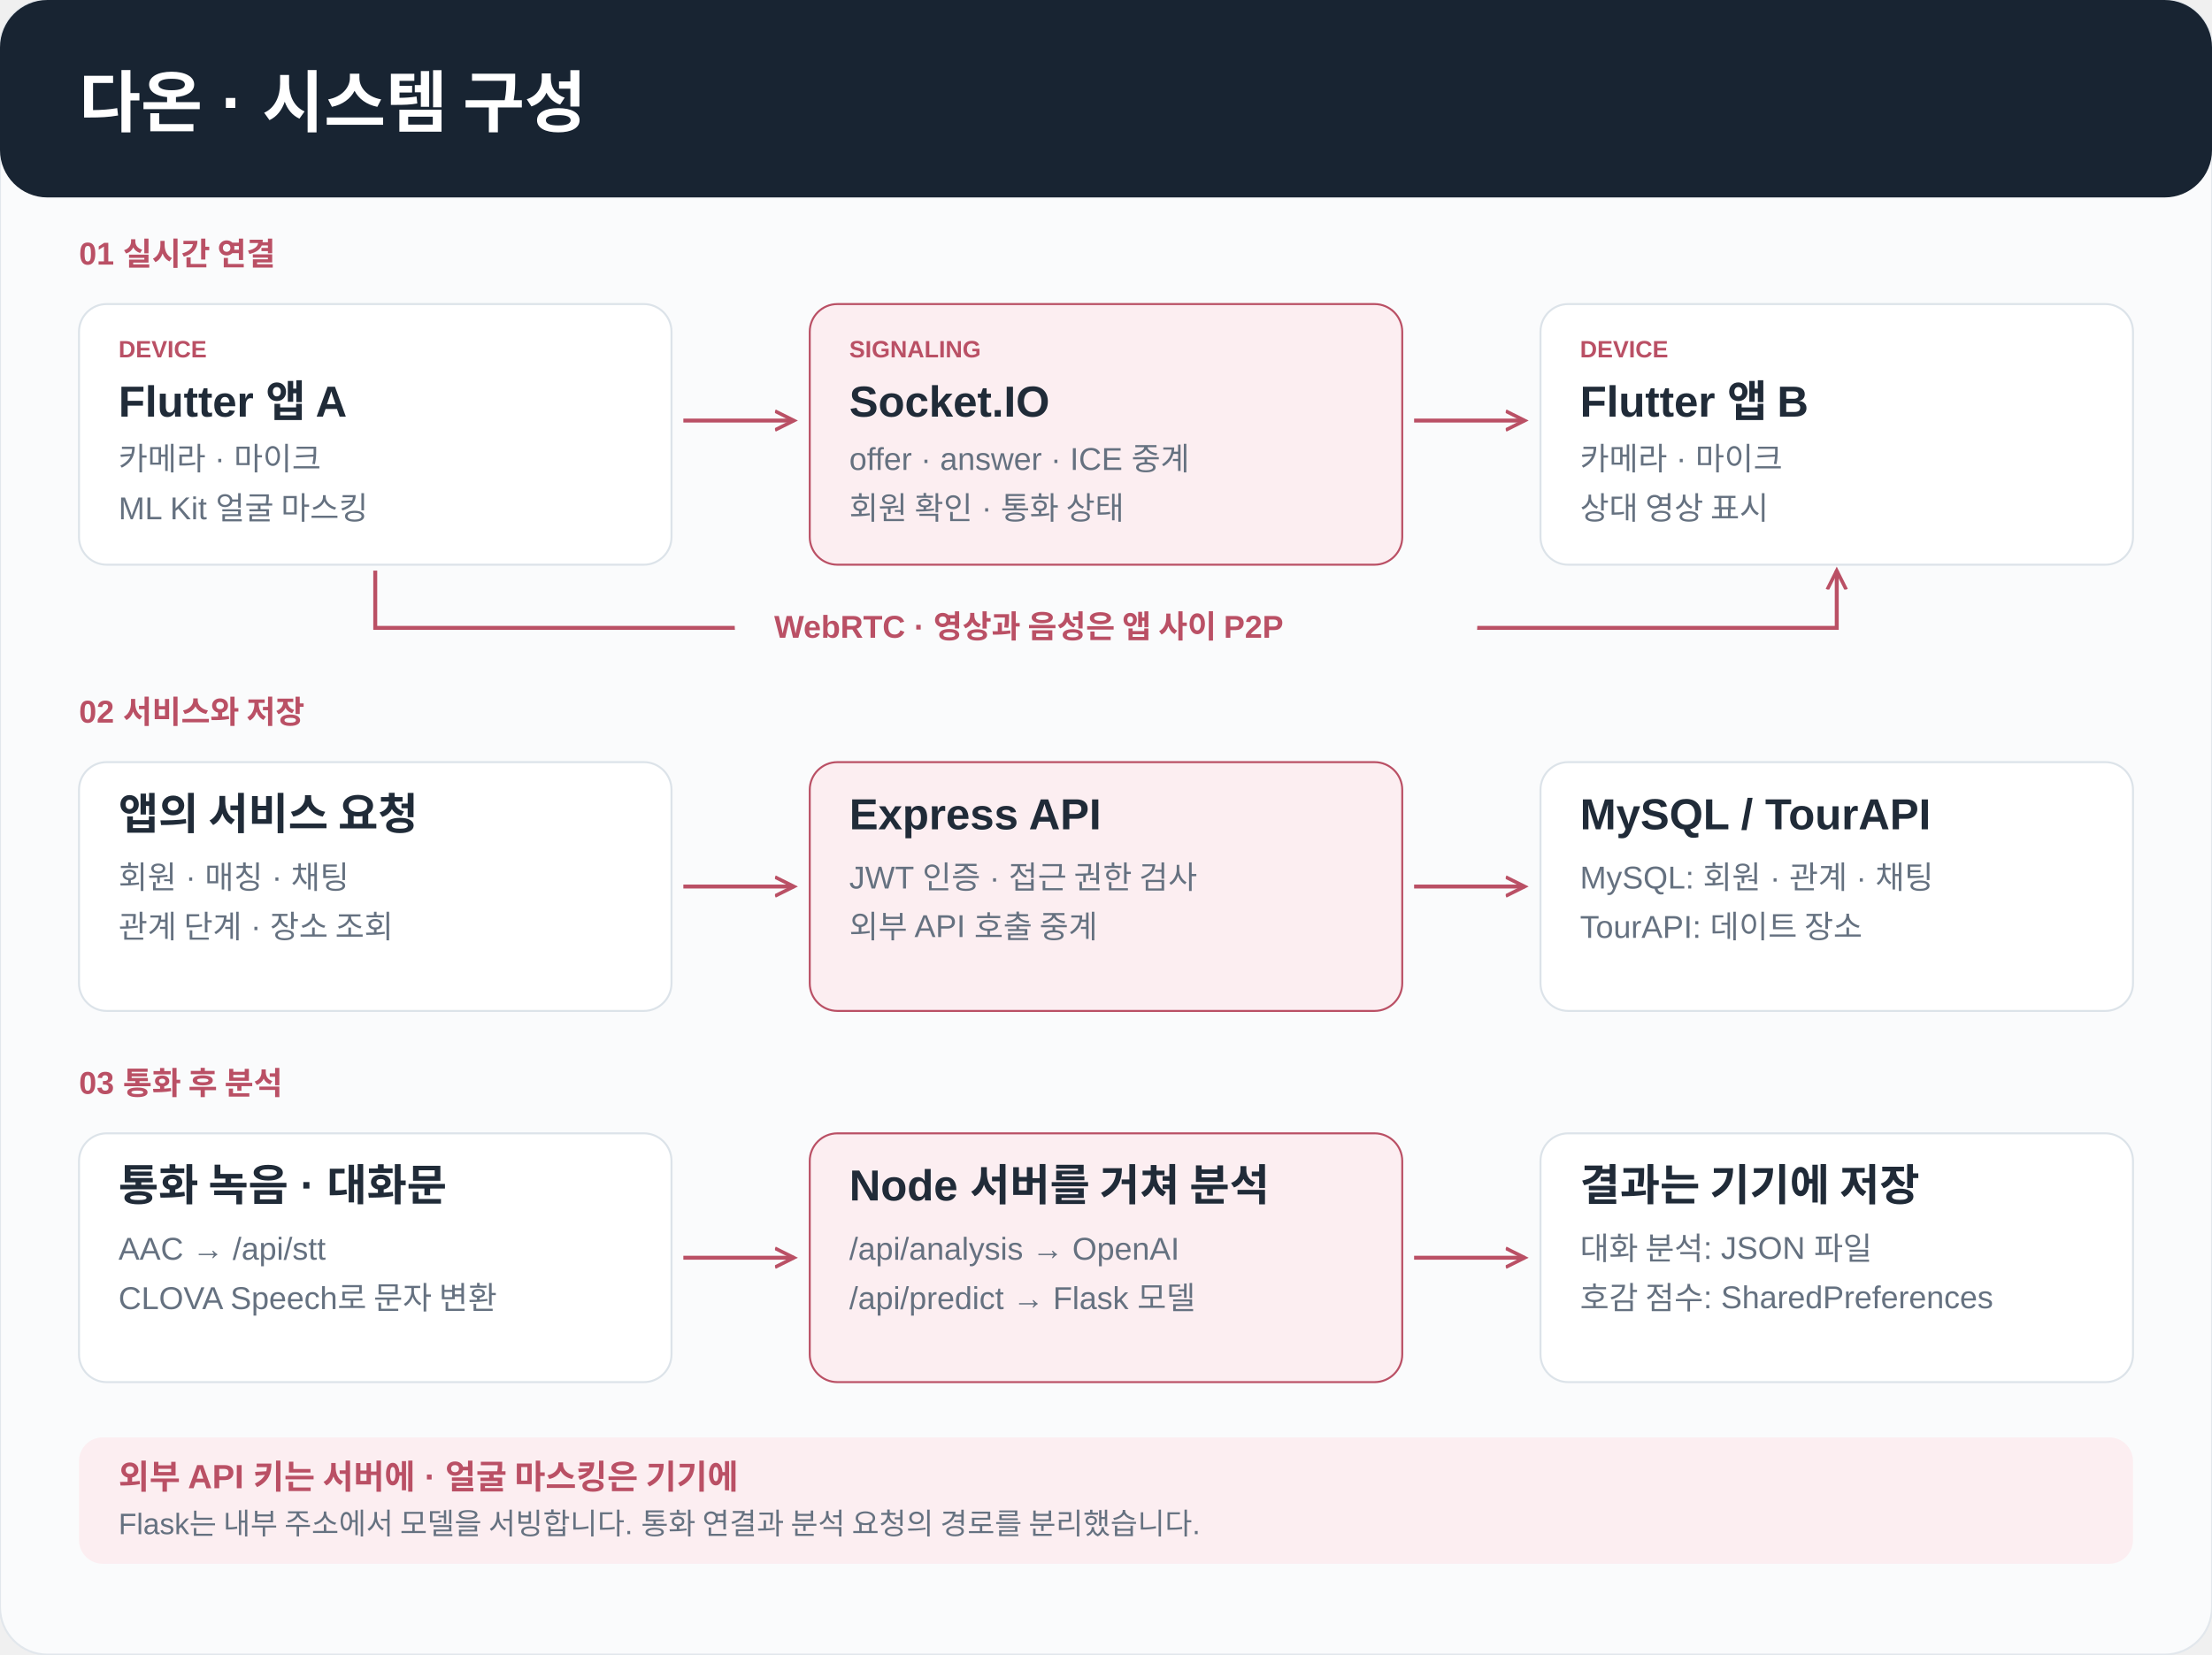
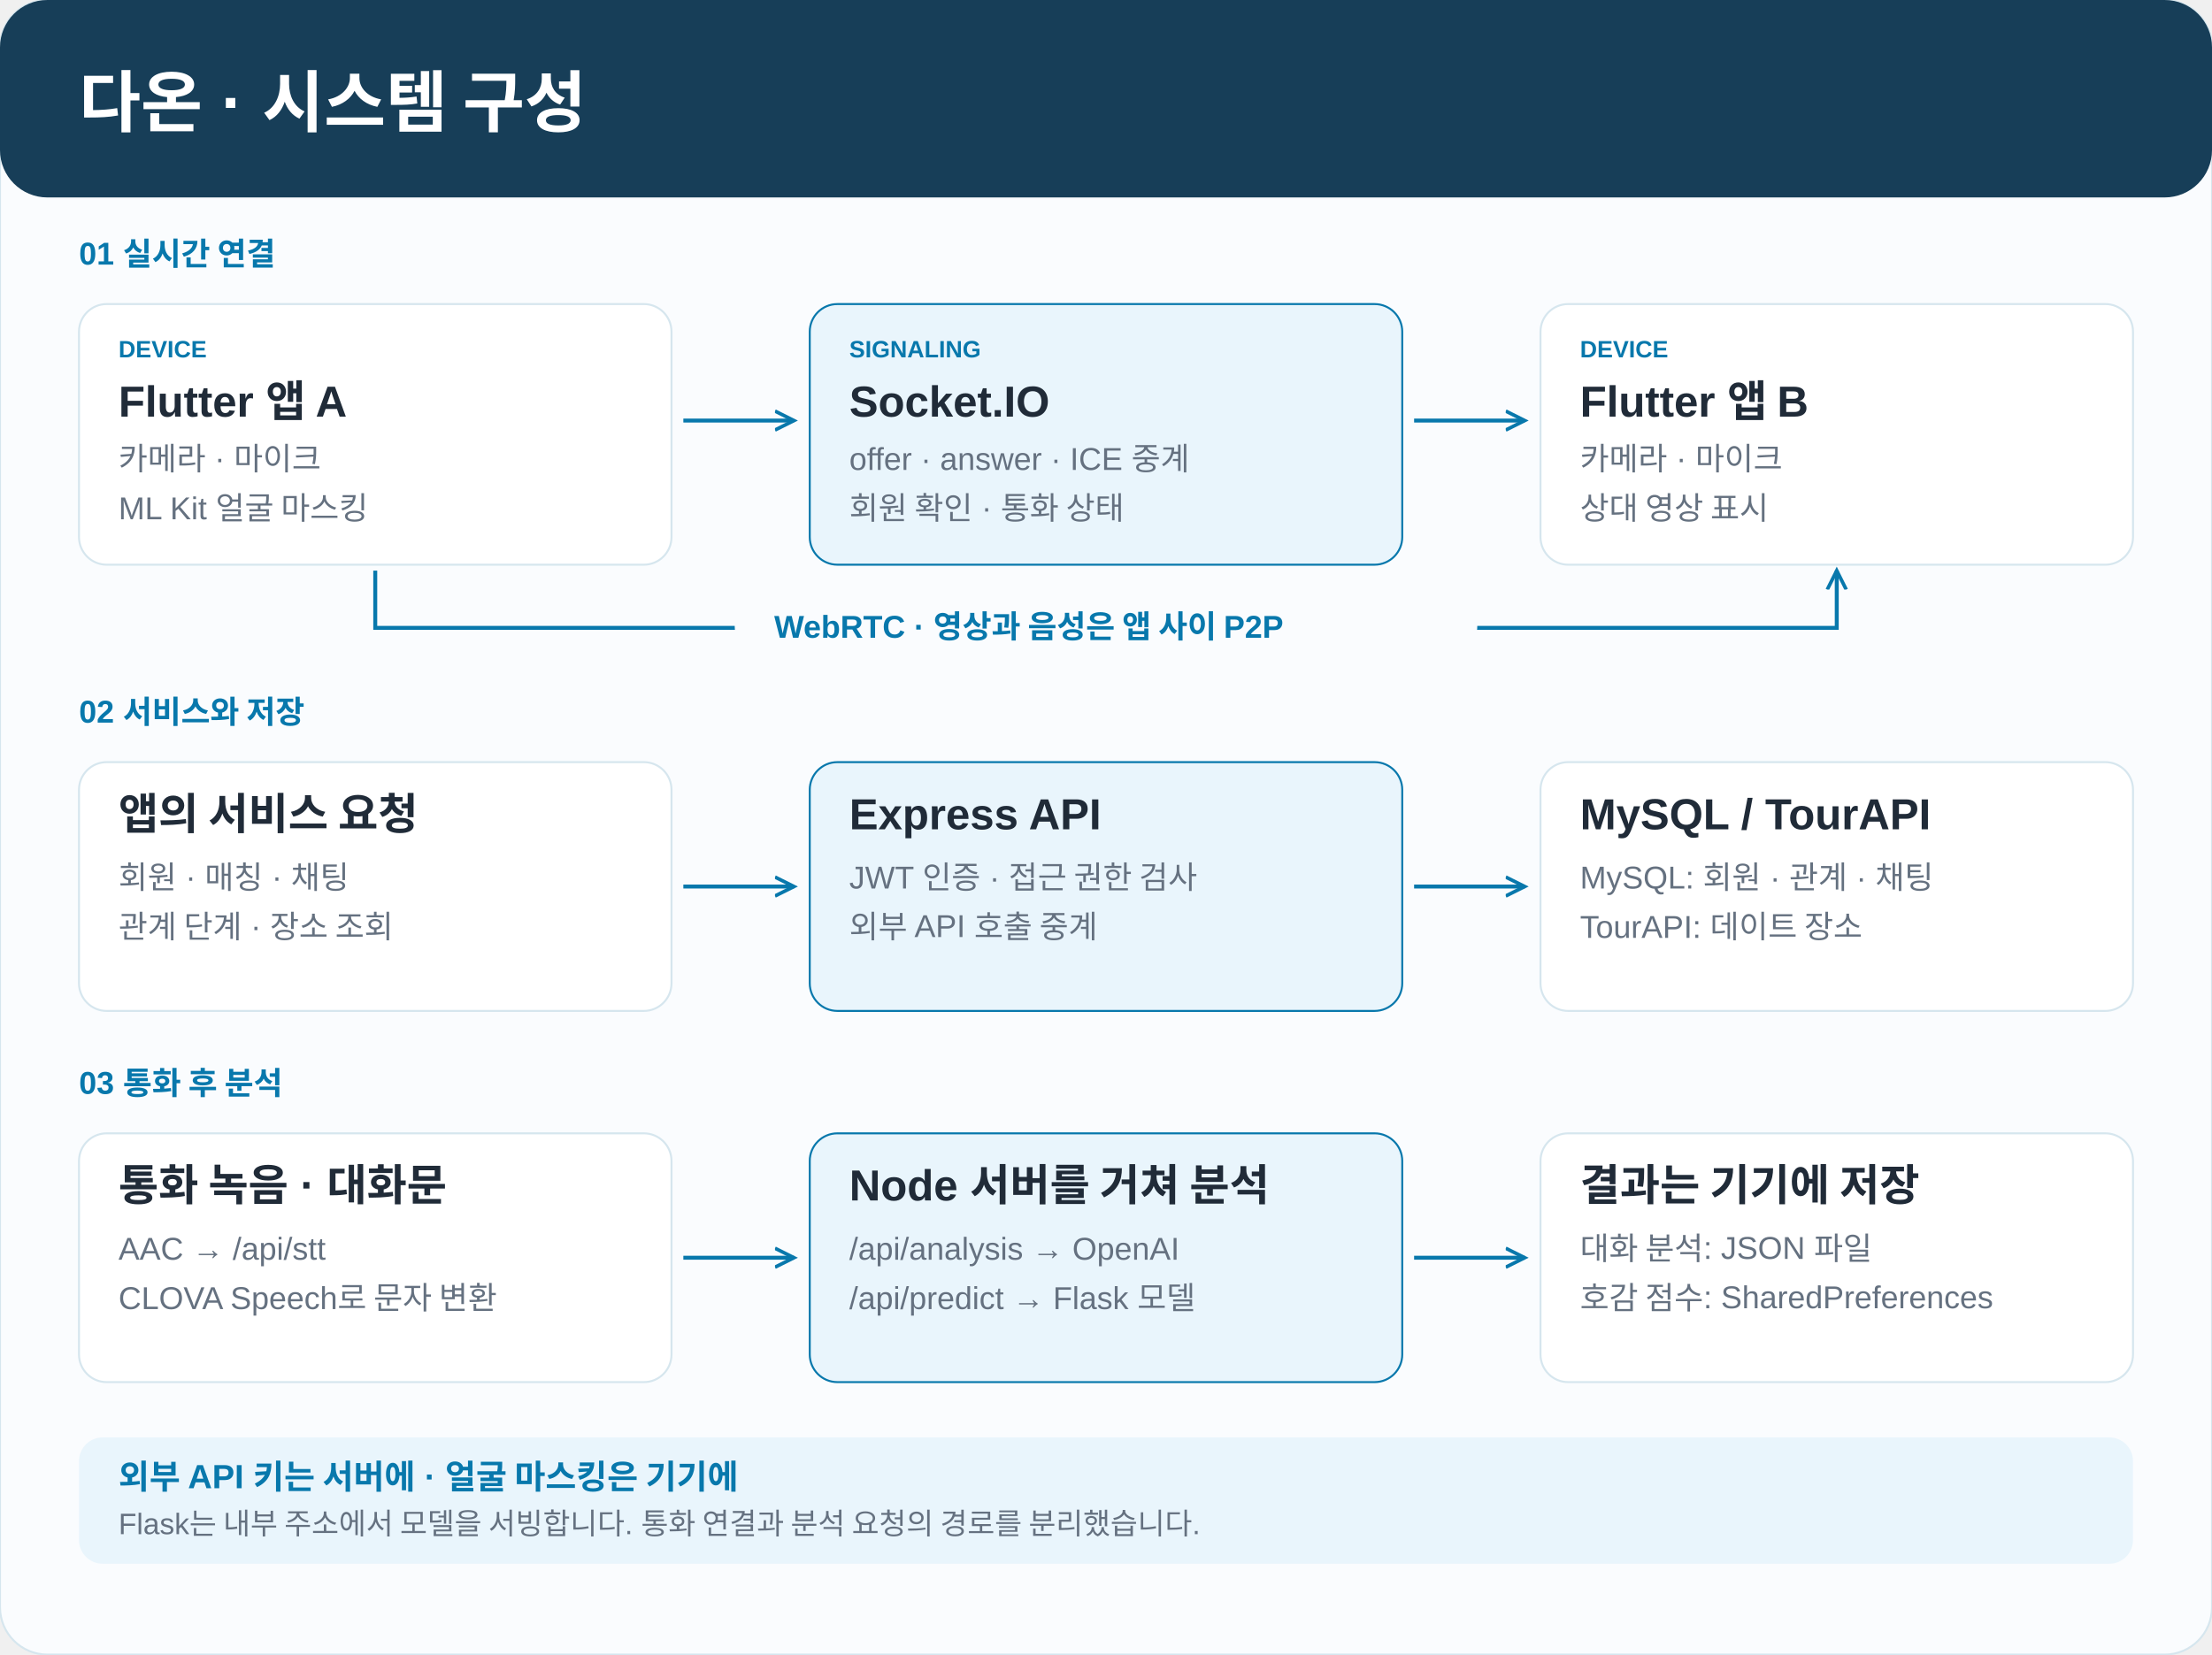
<svg xmlns="http://www.w3.org/2000/svg" width="1120" height="838" viewBox="0 0 1120 838" role="img" aria-labelledby="title desc" font-family="Segoe UI, Malgun Gothic, Arial, sans-serif">
  <defs>
    <marker id="arrow" viewBox="0 0 10 10" refX="8" refY="5" markerWidth="6" markerHeight="6" orient="auto">
-       <path d="M0 1 L8 5 L0 9" fill="none" stroke="#BA5065" stroke-width="1.5" />
+       <path d="M0 1 L8 5 L0 9" fill="none" stroke="#0878AC" stroke-width="1.5" />
    </marker>
  </defs>
-   <rect x="0" y="0" width="1120" height="838" rx="24" fill="#FAFBFC" stroke="#E2E7EC" />
-   <rect x="0" y="0" width="1120" height="100" rx="24" fill="#182432" stroke="none" />
+   <rect x="0" y="0" width="1120" height="838" rx="24" fill="#FAFCFE" stroke="#D6E6EE" />
+   <rect x="0" y="0" width="1120" height="100" rx="24" fill="#173E58" stroke="none" />
  <text x="40" y="64" font-size="34" fill="#FFFFFF" font-weight="650">다온 · 시스템 구성</text>
  <g transform="translate(0 -52)">
-     <text x="40" y="186" font-size="16" fill="#BA5065" font-weight="650">01  실시간 연결</text>
-     <rect x="40" y="206" width="300" height="132" rx="14" fill="#FFFFFF" stroke="#DCE3E9" />
-     <text x="60" y="233" font-size="12" fill="#BA5065" font-weight="650">DEVICE</text>
+     <text x="40" y="186" font-size="16" fill="#0878AC" font-weight="650">01  실시간 연결</text>
+     <rect x="40" y="206" width="300" height="132" rx="14" fill="#FFFFFF" stroke="#D6E6EE" />
+     <text x="60" y="233" font-size="12" fill="#0878AC" font-weight="650">DEVICE</text>
    <text x="60" y="263" font-size="22" fill="#202B38" font-weight="650">Flutter 앱 A</text>
    <text x="60" y="290" font-size="16" fill="#657180" font-weight="400">카메라 · 마이크</text>
    <text x="60" y="315" font-size="16" fill="#657180" font-weight="400">ML Kit 얼굴 마스킹</text>
-     <rect x="410" y="206" width="300" height="132" rx="14" fill="#FCEEF1" stroke="#BA5065" />
-     <text x="430" y="233" font-size="12" fill="#BA5065" font-weight="650">SIGNALING</text>
+     <rect x="410" y="206" width="300" height="132" rx="14" fill="#E9F5FC" stroke="#0878AC" />
+     <text x="430" y="233" font-size="12" fill="#0878AC" font-weight="650">SIGNALING</text>
    <text x="430" y="263" font-size="22" fill="#202B38" font-weight="650">Socket.IO</text>
    <text x="430" y="290" font-size="16" fill="#657180" font-weight="400">offer · answer · ICE 중계</text>
    <text x="430" y="315" font-size="16" fill="#657180" font-weight="400">회원 확인 · 통화 상태</text>
-     <rect x="780" y="206" width="300" height="132" rx="14" fill="#FFFFFF" stroke="#DCE3E9" />
-     <text x="800" y="233" font-size="12" fill="#BA5065" font-weight="650">DEVICE</text>
+     <rect x="780" y="206" width="300" height="132" rx="14" fill="#FFFFFF" stroke="#D6E6EE" />
+     <text x="800" y="233" font-size="12" fill="#0878AC" font-weight="650">DEVICE</text>
    <text x="800" y="263" font-size="22" fill="#202B38" font-weight="650">Flutter 앱 B</text>
    <text x="800" y="290" font-size="16" fill="#657180" font-weight="400">카메라 · 마이크</text>
    <text x="800" y="315" font-size="16" fill="#657180" font-weight="400">상대 영상 표시</text>
-     <path d="M346 265 L402 265" fill="none" stroke="#BA5065" stroke-width="2" marker-end="url(#arrow)" />
-     <path d="M716 265 L772 265" fill="none" stroke="#BA5065" stroke-width="2" marker-end="url(#arrow)" />
-     <path d="M190 341 V370 H930 V341" fill="none" stroke="#BA5065" stroke-width="2" marker-end="url(#arrow)" />
-     <rect x="372" y="353" width="376" height="32" rx="16" fill="#FAFBFC" stroke="none" />
-     <text x="392" y="375" font-size="16" fill="#BA5065" font-weight="600">WebRTC · 영상과 음성은 앱 사이 P2P</text>
-     <text x="40" y="418" font-size="16" fill="#BA5065" font-weight="650">02  서비스와 저장</text>
-     <rect x="40" y="438" width="300" height="126" rx="14" fill="#FFFFFF" stroke="#DCE3E9" />
+     <path d="M346 265 L402 265" fill="none" stroke="#0878AC" stroke-width="2" marker-end="url(#arrow)" />
+     <path d="M716 265 L772 265" fill="none" stroke="#0878AC" stroke-width="2" marker-end="url(#arrow)" />
+     <path d="M190 341 V370 H930 V341" fill="none" stroke="#0878AC" stroke-width="2" marker-end="url(#arrow)" />
+     <rect x="372" y="353" width="376" height="32" rx="16" fill="#FAFCFE" stroke="none" />
+     <text x="392" y="375" font-size="16" fill="#0878AC" font-weight="600">WebRTC · 영상과 음성은 앱 사이 P2P</text>
+     <text x="40" y="418" font-size="16" fill="#0878AC" font-weight="650">02  서비스와 저장</text>
+     <rect x="40" y="438" width="300" height="126" rx="14" fill="#FFFFFF" stroke="#D6E6EE" />
    <text x="60" y="472" font-size="22" fill="#202B38" font-weight="650">앱의 서비스 요청</text>
    <text x="60" y="502" font-size="16" fill="#657180" font-weight="400">회원 · 매칭 · 채팅</text>
    <text x="60" y="527" font-size="16" fill="#657180" font-weight="400">관계 단계 · 장소 조회</text>
-     <rect x="410" y="438" width="300" height="126" rx="14" fill="#FCEEF1" stroke="#BA5065" />
+     <rect x="410" y="438" width="300" height="126" rx="14" fill="#E9F5FC" stroke="#0878AC" />
    <text x="430" y="472" font-size="22" fill="#202B38" font-weight="650">Express API</text>
    <text x="430" y="502" font-size="16" fill="#657180" font-weight="400">JWT 인증 · 접근 권한 검사</text>
    <text x="430" y="527" font-size="16" fill="#657180" font-weight="400">외부 API 호출 중계</text>
-     <rect x="780" y="438" width="300" height="126" rx="14" fill="#FFFFFF" stroke="#DCE3E9" />
+     <rect x="780" y="438" width="300" height="126" rx="14" fill="#FFFFFF" stroke="#D6E6EE" />
    <text x="800" y="472" font-size="22" fill="#202B38" font-weight="650">MySQL / TourAPI</text>
    <text x="800" y="502" font-size="16" fill="#657180" font-weight="400">MySQL: 회원 · 관계 · 채팅</text>
    <text x="800" y="527" font-size="16" fill="#657180" font-weight="400">TourAPI: 데이트 장소</text>
-     <path d="M346 501 L402 501" fill="none" stroke="#BA5065" stroke-width="2" marker-end="url(#arrow)" />
-     <path d="M716 501 L772 501" fill="none" stroke="#BA5065" stroke-width="2" marker-end="url(#arrow)" />
-     <text x="40" y="606" font-size="16" fill="#BA5065" font-weight="650">03  통화 후 분석</text>
-     <rect x="40" y="626" width="300" height="126" rx="14" fill="#FFFFFF" stroke="#DCE3E9" />
+     <path d="M346 501 L402 501" fill="none" stroke="#0878AC" stroke-width="2" marker-end="url(#arrow)" />
+     <path d="M716 501 L772 501" fill="none" stroke="#0878AC" stroke-width="2" marker-end="url(#arrow)" />
+     <text x="40" y="606" font-size="16" fill="#0878AC" font-weight="650">03  통화 후 분석</text>
+     <rect x="40" y="626" width="300" height="126" rx="14" fill="#FFFFFF" stroke="#D6E6EE" />
    <text x="60" y="660" font-size="22" fill="#202B38" font-weight="650">통화 녹음 · 대화문</text>
    <text x="60" y="690" font-size="16" fill="#657180" font-weight="400">AAC → /api/stt</text>
    <text x="60" y="715" font-size="16" fill="#657180" font-weight="400">CLOVA Speech로 문자 변환</text>
-     <rect x="410" y="626" width="300" height="126" rx="14" fill="#FCEEF1" stroke="#BA5065" />
+     <rect x="410" y="626" width="300" height="126" rx="14" fill="#E9F5FC" stroke="#0878AC" />
    <text x="430" y="660" font-size="22" fill="#202B38" font-weight="650">Node 서버를 거쳐 분석</text>
    <text x="430" y="690" font-size="16" fill="#657180" font-weight="400">/api/analysis → OpenAI</text>
    <text x="430" y="715" font-size="16" fill="#657180" font-weight="400">/api/predict → Flask 모델</text>
-     <rect x="780" y="626" width="300" height="126" rx="14" fill="#FFFFFF" stroke="#DCE3E9" />
+     <rect x="780" y="626" width="300" height="126" rx="14" fill="#FFFFFF" stroke="#D6E6EE" />
    <text x="800" y="660" font-size="22" fill="#202B38" font-weight="650">결과는 기기에 저장</text>
    <text x="800" y="690" font-size="16" fill="#657180" font-weight="400">대화 분석: JSON 파일</text>
    <text x="800" y="715" font-size="16" fill="#657180" font-weight="400">호감 점수: SharedPreferences</text>
-     <path d="M346 689 L402 689" fill="none" stroke="#BA5065" stroke-width="2" marker-end="url(#arrow)" />
-     <path d="M716 689 L772 689" fill="none" stroke="#BA5065" stroke-width="2" marker-end="url(#arrow)" />
-     <rect x="40" y="780" width="1040" height="64" rx="12" fill="#FCEEF1" stroke="none" />
-     <text x="60" y="806" font-size="17" fill="#BA5065" font-weight="650">외부 API 키는 서버에 · 얼굴 마스킹은 기기에</text>
+     <path d="M346 689 L402 689" fill="none" stroke="#0878AC" stroke-width="2" marker-end="url(#arrow)" />
+     <path d="M716 689 L772 689" fill="none" stroke="#0878AC" stroke-width="2" marker-end="url(#arrow)" />
+     <rect x="40" y="780" width="1040" height="64" rx="12" fill="#E9F5FC" stroke="none" />
+     <text x="60" y="806" font-size="17" fill="#0878AC" font-weight="650">외부 API 키는 서버에 · 얼굴 마스킹은 기기에</text>
    <text x="60" y="829" font-size="15" fill="#657180" font-weight="400">Flask는 내부 주소에서 모델을 서빙합니다. 통화 연결과 분석 요청의 경로를 분리했습니다.</text>
  </g>
</svg>
